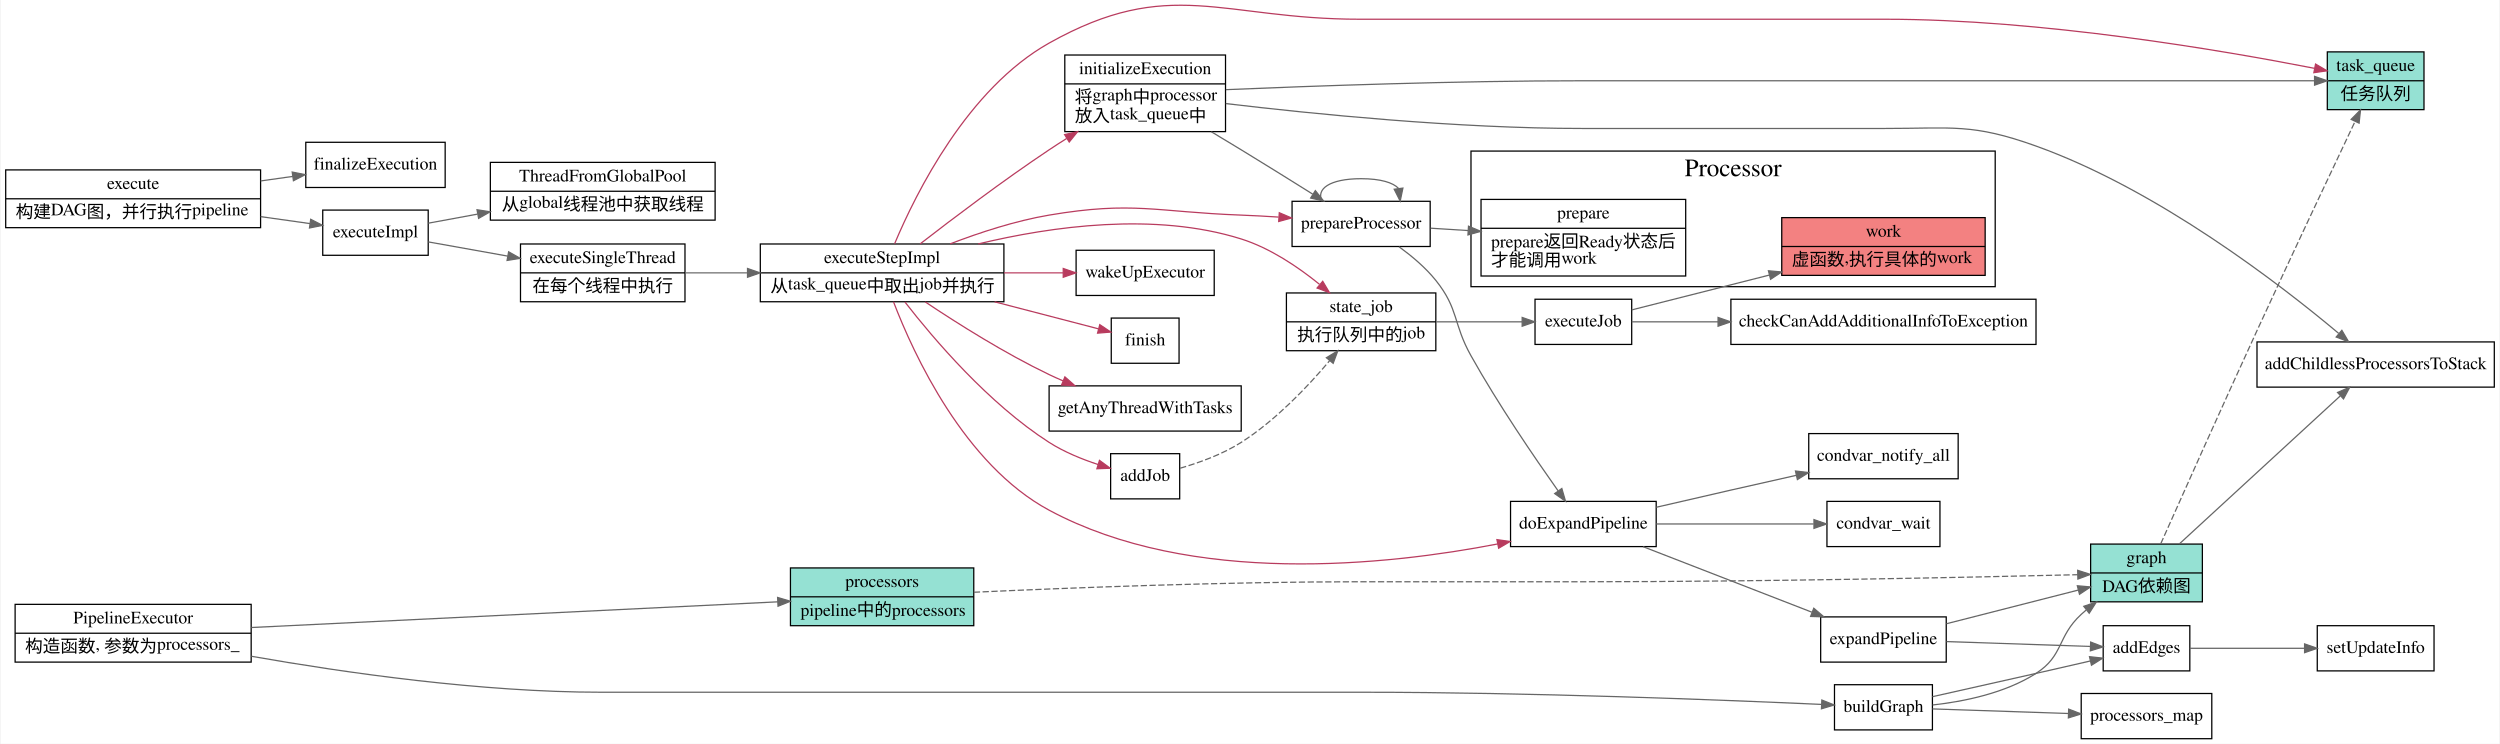
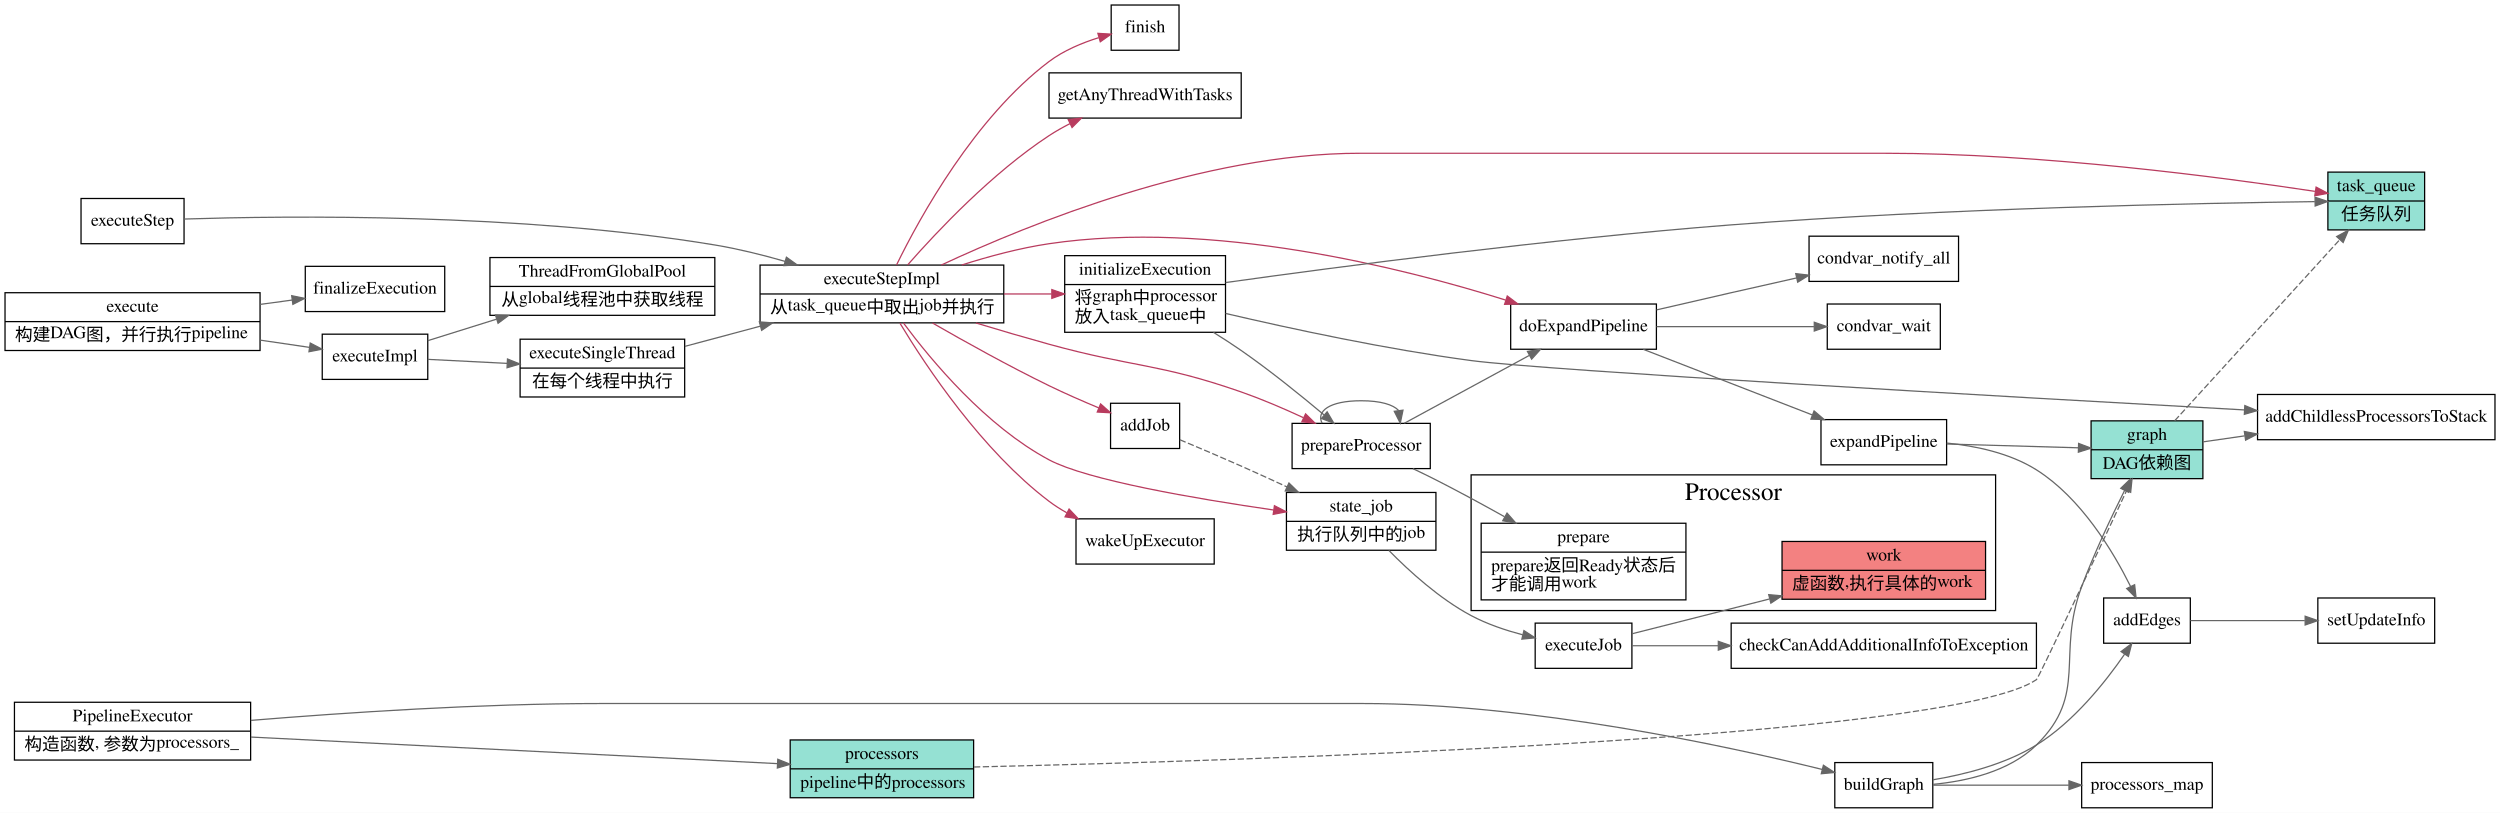
- <svg xmlns="http://www.w3.org/2000/svg" width="1990pt" height="592pt" viewBox="0.00 0.00 1990.00 592.32">
-   <g id="graph0" class="graph" transform="scale(1 1) rotate(0) translate(4 588.32)">
-     <polygon fill="white" stroke="transparent" points="-4,4 -4,-588.32 1986,-588.32 1986,4 -4,4" />
+ <svg xmlns="http://www.w3.org/2000/svg" width="1990pt" height="647pt" viewBox="0.00 0.00 1990.00 647.00">
+   <g id="graph0" class="graph" transform="scale(1 1) rotate(0) translate(4 643)">
+     <polygon fill="white" stroke="transparent" points="-4,4 -4,-643 1986,-643 1986,4 -4,4" />
    <g id="clust6" class="cluster">
-       <polygon fill="none" stroke="black" points="1167,-360 1167,-468 1584.5,-468 1584.5,-360 1167,-360" />
-       <text text-anchor="middle" x="1375.75" y="-448" font-family="Times,serif" font-size="20.00">Processor</text>
+       <polygon fill="none" stroke="black" points="1167,-157 1167,-265 1584.5,-265 1584.5,-157 1167,-157" />
+       <text text-anchor="middle" x="1375.75" y="-245" font-family="Times,serif" font-size="20.00">Processor</text>
    </g>
    <g id="node1" class="node">
-       <polygon fill="none" stroke="black" points="7.5,-61 7.5,-107 195.5,-107 195.5,-61 7.5,-61" />
-       <text text-anchor="middle" x="101.5" y="-91.8" font-family="Times,serif" font-size="14.00">PipelineExecutor</text>
-       <polyline fill="none" stroke="black" points="7.5,-84 195.5,-84 " />
-       <text text-anchor="start" x="15.5" y="-68.8" font-family="Times,serif" font-size="14.00">构造函数, 参数为processors_</text>
+       <polygon fill="none" stroke="black" points="7.5,-38 7.5,-84 195.5,-84 195.5,-38 7.5,-38" />
+       <text text-anchor="middle" x="101.5" y="-68.8" font-family="Times,serif" font-size="14.00">PipelineExecutor</text>
+       <polyline fill="none" stroke="black" points="7.5,-61 195.5,-61 " />
+       <text text-anchor="start" x="15.5" y="-45.8" font-family="Times,serif" font-size="14.00">构造函数, 参数为processors_</text>
    </g>
    <g id="node10" class="node">
-       <polygon fill="#95e1d3" stroke="black" points="625,-90 625,-136 771,-136 771,-90 625,-90" />
-       <text text-anchor="middle" x="698" y="-120.8" font-family="Times,serif" font-size="14.00">processors</text>
-       <polyline fill="none" stroke="black" points="625,-113 771,-113 " />
-       <text text-anchor="start" x="633" y="-97.8" font-family="Times,serif" font-size="14.00">pipeline中的processors</text>
+       <polygon fill="#95e1d3" stroke="black" points="625,-8 625,-54 771,-54 771,-8 625,-8" />
+       <text text-anchor="middle" x="698" y="-38.8" font-family="Times,serif" font-size="14.00">processors</text>
+       <polyline fill="none" stroke="black" points="625,-31 771,-31 " />
+       <text text-anchor="start" x="633" y="-15.8" font-family="Times,serif" font-size="14.00">pipeline中的processors</text>
+     </g>
+     <g id="edge31" class="edge">
+       <path fill="none" stroke="#666666" d="M195.72,-56.3C310.91,-50.48 505.09,-40.68 614.9,-35.14" />
+       <polygon fill="#666666" stroke="#666666" points="615.12,-38.64 624.93,-34.64 614.77,-31.65 615.12,-38.64" />
+     </g>
+     <g id="node29" class="node">
+       <polygon fill="none" stroke="black" points="1534.5,-36 1456.5,-36 1456.5,0 1534.5,0 1534.5,-36" />
+       <text text-anchor="middle" x="1495.5" y="-14.3" font-family="Times,serif" font-size="14.00">buildGraph</text>
+     </g>
+     <g id="edge32" class="edge">
+       <path fill="none" stroke="#666666" d="M195.67,-69.57C270.86,-75.75 379.4,-83 474.5,-83 474.5,-83 474.5,-83 1080.5,-83 1214.36,-83 1369.66,-49.42 1446.43,-30.54" />
+       <polygon fill="#666666" stroke="#666666" points="1447.43,-33.89 1456.29,-28.08 1445.74,-27.1 1447.43,-33.89" />
+     </g>
+     <g id="node2" class="node">
+       <polygon fill="none" stroke="black" points="0,-364 0,-410 203,-410 203,-364 0,-364" />
+       <text text-anchor="middle" x="101.5" y="-394.8" font-family="Times,serif" font-size="14.00">execute</text>
+       <polyline fill="none" stroke="black" points="0,-387 203,-387 " />
+       <text text-anchor="start" x="8" y="-371.8" font-family="Times,serif" font-size="14.00">构建DAG图，并行执行pipeline</text>
+     </g>
+     <g id="node3" class="node">
+       <polygon fill="none" stroke="black" points="336.5,-377 252.5,-377 252.5,-341 336.5,-341 336.5,-377" />
+       <text text-anchor="middle" x="294.5" y="-355.3" font-family="Times,serif" font-size="14.00">executeImpl</text>
+     </g>
+     <g id="edge1" class="edge">
+       <path fill="none" stroke="#666666" d="M203.03,-372.26C216.66,-370.27 230.14,-368.29 242.37,-366.49" />
+       <polygon fill="#666666" stroke="#666666" points="242.95,-369.95 252.33,-365.03 241.93,-363.02 242.95,-369.95" />
+     </g>
+     <g id="node4" class="node">
+       <polygon fill="none" stroke="black" points="350,-431 239,-431 239,-395 350,-395 350,-431" />
+       <text text-anchor="middle" x="294.5" y="-409.3" font-family="Times,serif" font-size="14.00">finalizeExecution</text>
+     </g>
+     <g id="edge2" class="edge">
+       <path fill="none" stroke="#666666" d="M203.03,-400.69C211.72,-401.87 220.36,-403.04 228.65,-404.17" />
+       <polygon fill="#666666" stroke="#666666" points="228.19,-407.64 238.57,-405.52 229.13,-400.71 228.19,-407.64" />
+     </g>
+     <g id="node5" class="node">
+       <polygon fill="none" stroke="black" points="410,-327 410,-373 541,-373 541,-327 410,-327" />
+       <text text-anchor="middle" x="475.5" y="-357.8" font-family="Times,serif" font-size="14.00">executeSingleThread</text>
+       <polyline fill="none" stroke="black" points="410,-350 541,-350 " />
+       <text text-anchor="middle" x="475.5" y="-334.8" font-family="Times,serif" font-size="14.00">在每个线程中执行</text>
+     </g>
+     <g id="edge3" class="edge">
+       <path fill="none" stroke="#666666" d="M336.57,-356.94C355.28,-355.99 378.03,-354.85 399.62,-353.76" />
+       <polygon fill="#666666" stroke="#666666" points="399.96,-357.25 409.77,-353.25 399.6,-350.26 399.96,-357.25" />
+     </g>
+     <g id="node6" class="node">
+       <polygon fill="none" stroke="black" points="386,-392 386,-438 565,-438 565,-392 386,-392" />
+       <text text-anchor="middle" x="475.5" y="-422.8" font-family="Times,serif" font-size="14.00">ThreadFromGlobalPool</text>
+       <polyline fill="none" stroke="black" points="386,-415 565,-415 " />
+       <text text-anchor="middle" x="475.5" y="-399.8" font-family="Times,serif" font-size="14.00">从global线程池中获取线程</text>
+     </g>
+     <g id="edge4" class="edge">
+       <path fill="none" stroke="#666666" d="M336.57,-371.85C352.9,-376.96 372.32,-383.03 391.35,-388.99" />
+       <polygon fill="#666666" stroke="#666666" points="390.36,-392.34 400.94,-391.99 392.45,-385.66 390.36,-392.34" />
+     </g>
+     <g id="node7" class="node">
+       <polygon fill="none" stroke="black" points="601,-386 601,-432 795,-432 795,-386 601,-386" />
+       <text text-anchor="middle" x="698" y="-416.8" font-family="Times,serif" font-size="14.00">executeStepImpl</text>
+       <polyline fill="none" stroke="black" points="601,-409 795,-409 " />
+       <text text-anchor="start" x="609" y="-393.8" font-family="Times,serif" font-size="14.00">从task_queue中取出job并执行</text>
+     </g>
+     <g id="edge5" class="edge">
+       <path fill="none" stroke="#666666" d="M541.17,-367.3C559.95,-372.33 580.88,-377.93 601.14,-383.35" />
+       <polygon fill="#666666" stroke="#666666" points="600.46,-386.79 611.03,-386 602.27,-380.03 600.46,-386.79" />
+     </g>
+     <g id="node9" class="node">
+       <polygon fill="#95e1d3" stroke="black" points="1849,-460 1849,-506 1926,-506 1926,-460 1849,-460" />
+       <text text-anchor="middle" x="1887.5" y="-490.8" font-family="Times,serif" font-size="14.00">task_queue</text>
+       <polyline fill="none" stroke="black" points="1849,-483 1926,-483 " />
+       <text text-anchor="middle" x="1887.5" y="-467.8" font-family="Times,serif" font-size="14.00">任务队列</text>
+     </g>
+     <g id="edge7" class="edge">
+       <path fill="none" stroke="#b83b5e" d="M745.33,-432.07C815.55,-464.86 953.99,-521 1078.5,-521 1078.5,-521 1078.5,-521 1496.5,-521 1620.34,-521 1765.27,-501.78 1838.67,-490.68" />
+       <polygon fill="#b83b5e" stroke="#b83b5e" points="1839.61,-494.08 1848.97,-489.11 1838.56,-487.16 1839.61,-494.08" />
+     </g>
+     <g id="node11" class="node">
+       <polygon fill="none" stroke="black" points="1020,-205 1020,-251 1139,-251 1139,-205 1020,-205" />
+       <text text-anchor="middle" x="1079.5" y="-235.8" font-family="Times,serif" font-size="14.00">state_job</text>
+       <polyline fill="none" stroke="black" points="1020,-228 1139,-228 " />
+       <text text-anchor="middle" x="1079.5" y="-212.8" font-family="Times,serif" font-size="14.00">执行队列中的job</text>
+     </g>
+     <g id="edge8" class="edge">
+       <path fill="none" stroke="#b83b5e" d="M715.06,-386C737.41,-355.88 780.83,-303.79 831,-277 861.33,-260.8 947.56,-246.04 1009.71,-237.05" />
+       <polygon fill="#b83b5e" stroke="#b83b5e" points="1010.44,-240.48 1019.85,-235.6 1009.45,-233.55 1010.44,-240.48" />
+     </g>
+     <g id="node13" class="node">
+       <polygon fill="none" stroke="black" points="962.5,-230 852.5,-230 852.5,-194 962.5,-194 962.5,-230" />
+       <text text-anchor="middle" x="907.5" y="-208.3" font-family="Times,serif" font-size="14.00">wakeUpExecutor</text>
+     </g>
+     <g id="edge9" class="edge">
+       <path fill="none" stroke="#b83b5e" d="M712.37,-385.72C733.52,-350.71 777.79,-284.32 831,-244 835.4,-240.67 840.19,-237.61 845.17,-234.82" />
+       <polygon fill="#b83b5e" stroke="#b83b5e" points="847,-237.81 854.26,-230.09 843.77,-231.6 847,-237.81" />
+     </g>
+     <g id="node14" class="node">
+       <polygon fill="none" stroke="black" points="934.5,-639 880.5,-639 880.5,-603 934.5,-603 934.5,-639" />
+       <text text-anchor="middle" x="907.5" y="-617.3" font-family="Times,serif" font-size="14.00">finish</text>
+     </g>
+     <g id="edge10" class="edge">
+       <path fill="none" stroke="#b83b5e" d="M709.62,-432.07C728.61,-470.89 771.98,-549.39 831,-594 842.59,-602.76 857.29,-608.87 870.62,-613.03" />
+       <polygon fill="#b83b5e" stroke="#b83b5e" points="869.91,-616.46 880.48,-615.84 871.83,-609.73 869.91,-616.46" />
+     </g>
+     <g id="node15" class="node">
+       <polygon fill="none" stroke="black" points="935,-322 880,-322 880,-286 935,-286 935,-322" />
+       <text text-anchor="middle" x="907.5" y="-300.3" font-family="Times,serif" font-size="14.00">addJob</text>
+     </g>
+     <g id="edge11" class="edge">
+       <path fill="none" stroke="#b83b5e" d="M738.29,-385.86C764.24,-370.93 799.21,-351.47 831,-336 843.75,-329.79 858.01,-323.57 870.67,-318.29" />
+       <polygon fill="#b83b5e" stroke="#b83b5e" points="872.08,-321.49 879.99,-314.44 869.41,-315.02 872.08,-321.49" />
+     </g>
+     <g id="node16" class="node">
+       <polygon fill="none" stroke="black" points="1314.5,-401 1198.5,-401 1198.5,-365 1314.5,-365 1314.5,-401" />
+       <text text-anchor="middle" x="1256.5" y="-379.3" font-family="Times,serif" font-size="14.00">doExpandPipeline</text>
+     </g>
+     <g id="edge12" class="edge">
+       <path fill="none" stroke="#b83b5e" d="M761.58,-432.08C783.25,-438.96 807.91,-445.58 831,-449 960.56,-468.2 1112.13,-430 1194.54,-404.12" />
+       <polygon fill="#b83b5e" stroke="#b83b5e" points="1195.78,-407.4 1204.24,-401.03 1193.65,-400.73 1195.78,-407.4" />
+     </g>
+     <g id="node17" class="node">
+       <polygon fill="none" stroke="black" points="1134.5,-306 1024.5,-306 1024.5,-270 1134.5,-270 1134.5,-306" />
+       <text text-anchor="middle" x="1079.5" y="-284.3" font-family="Times,serif" font-size="14.00">prepareProcessor</text>
+     </g>
+     <g id="edge13" class="edge">
+       <path fill="none" stroke="#b83b5e" d="M772.81,-385.91C791.72,-380.19 812.07,-374.22 831,-369 898.55,-350.39 917.83,-354.05 984,-331 1000.49,-325.25 1018.04,-317.7 1033.48,-310.53" />
+       <polygon fill="#b83b5e" stroke="#b83b5e" points="1035.24,-313.56 1042.79,-306.13 1032.25,-307.23 1035.24,-313.56" />
+     </g>
+     <g id="node18" class="node">
+       <polygon fill="none" stroke="black" points="984,-585 831,-585 831,-549 984,-549 984,-585" />
+       <text text-anchor="middle" x="907.5" y="-563.3" font-family="Times,serif" font-size="14.00">getAnyThreadWithTasks</text>
+     </g>
+     <g id="edge14" class="edge">
+       <path fill="none" stroke="#b83b5e" d="M718.44,-432.09C742.55,-459.56 785.99,-505.42 831,-535 836.23,-538.44 841.89,-541.64 847.68,-544.58" />
+       <polygon fill="#b83b5e" stroke="#b83b5e" points="846.31,-547.81 856.84,-549 849.35,-541.5 846.31,-547.81" />
+     </g>
+     <g id="node19" class="node">
+       <polygon fill="none" stroke="black" points="843.5,-378.5 843.5,-439.5 971.5,-439.5 971.5,-378.5 843.5,-378.5" />
+       <text text-anchor="middle" x="907.5" y="-424.3" font-family="Times,serif" font-size="14.00">initializeExecution</text>
+       <polyline fill="none" stroke="black" points="843.5,-416.5 971.5,-416.5 " />
+       <text text-anchor="start" x="851.5" y="-401.3" font-family="Times,serif" font-size="14.00">将graph中processor</text>
+       <text text-anchor="start" x="851.5" y="-386.3" font-family="Times,serif" font-size="14.00"> 放入task_queue中</text>
+     </g>
+     <g id="edge15" class="edge">
+       <path fill="none" stroke="#b83b5e" d="M795.16,-409C807.91,-409 820.82,-409 833.11,-409" />
+       <polygon fill="#b83b5e" stroke="#b83b5e" points="833.26,-412.5 843.26,-409 833.26,-405.5 833.26,-412.5" />
+     </g>
+     <g id="node8" class="node">
+       <polygon fill="#95e1d3" stroke="black" points="1660.5,-262 1660.5,-308 1749.5,-308 1749.5,-262 1660.5,-262" />
+       <text text-anchor="middle" x="1705" y="-292.8" font-family="Times,serif" font-size="14.00">graph</text>
+       <polyline fill="none" stroke="black" points="1660.5,-285 1749.5,-285 " />
+       <text text-anchor="middle" x="1705" y="-269.8" font-family="Times,serif" font-size="14.00">DAG依赖图</text>
+     </g>
+     <g id="edge39" class="edge">
+       <path fill="none" stroke="#666666" stroke-dasharray="5,2" d="M1727.06,-308.1C1759.58,-343.77 1822.05,-412.3 1858.39,-452.17" />
+       <polygon fill="#666666" stroke="#666666" points="1855.97,-454.71 1865.3,-459.74 1861.15,-449.99 1855.97,-454.71" />
+     </g>
+     <g id="node24" class="node">
+       <polygon fill="none" stroke="black" points="1982,-329 1793,-329 1793,-293 1982,-293 1982,-329" />
+       <text text-anchor="middle" x="1887.5" y="-307.3" font-family="Times,serif" font-size="14.00">addChildlessProcessorsToStack</text>
+     </g>
+     <g id="edge37" class="edge">
+       <path fill="none" stroke="#666666" d="M1749.69,-291.29C1759.86,-292.76 1771.12,-294.38 1782.67,-296.04" />
+       <polygon fill="#666666" stroke="#666666" points="1782.49,-299.55 1792.89,-297.52 1783.49,-292.63 1782.49,-299.55" />
+     </g>
+     <g id="edge38" class="edge">
+       <path fill="none" stroke="#666666" stroke-dasharray="5,2" d="M771.3,-32.47C975.78,-37.18 1547.92,-54.53 1617,-102 1618.69,-103.16 1664.27,-200.14 1688.76,-252.43" />
+       <polygon fill="#666666" stroke="#666666" points="1685.67,-254.07 1693.08,-261.64 1692.01,-251.1 1685.67,-254.07" />
+     </g>
+     <g id="node20" class="node">
+       <polygon fill="none" stroke="black" points="1295,-147 1218,-147 1218,-111 1295,-111 1295,-147" />
+       <text text-anchor="middle" x="1256.5" y="-125.3" font-family="Times,serif" font-size="14.00">executeJob</text>
+     </g>
+     <g id="edge17" class="edge">
+       <path fill="none" stroke="#666666" d="M1101.52,-204.87C1117.86,-188.2 1141.92,-166.37 1167,-153 1179.66,-146.25 1194.38,-141.28 1208.13,-137.67" />
+       <polygon fill="#666666" stroke="#666666" points="1209.05,-141.05 1217.93,-135.28 1207.39,-134.25 1209.05,-141.05" />
+     </g>
+     <g id="node12" class="node">
+       <polygon fill="none" stroke="black" points="142.5,-485 60.5,-485 60.5,-449 142.5,-449 142.5,-485" />
+       <text text-anchor="middle" x="101.5" y="-463.3" font-family="Times,serif" font-size="14.00">executeStep</text>
+     </g>
+     <g id="edge6" class="edge">
+       <path fill="none" stroke="#666666" d="M142.74,-468.65C223.45,-471.24 410.6,-473.58 565,-448 583.38,-444.95 602.82,-440.15 620.95,-434.93" />
+       <polygon fill="#666666" stroke="#666666" points="621.99,-438.27 630.59,-432.09 620.01,-431.56 621.99,-438.27" />
+     </g>
+     <g id="edge16" class="edge">
+       <path fill="none" stroke="#666666" stroke-dasharray="5,2" d="M935.15,-292.97C949.65,-286.9 967.87,-279.17 984,-272 995.86,-266.73 1008.49,-260.96 1020.53,-255.38" />
+       <polygon fill="#666666" stroke="#666666" points="1022.01,-258.55 1029.6,-251.16 1019.06,-252.2 1022.01,-258.55" />
+     </g>
+     <g id="node25" class="node">
+       <polygon fill="none" stroke="black" points="1545.5,-309 1445.5,-309 1445.5,-273 1545.5,-273 1545.5,-309" />
+       <text text-anchor="middle" x="1495.5" y="-287.3" font-family="Times,serif" font-size="14.00">expandPipeline</text>
+     </g>
+     <g id="edge26" class="edge">
+       <path fill="none" stroke="#666666" d="M1304.04,-364.93C1342.6,-349.96 1397.53,-328.64 1438.5,-312.74" />
+       <polygon fill="#666666" stroke="#666666" points="1440.01,-315.91 1448.07,-309.03 1437.48,-309.38 1440.01,-315.91" />
+     </g>
+     <g id="node26" class="node">
+       <polygon fill="none" stroke="black" points="1540.5,-401 1450.5,-401 1450.5,-365 1540.5,-365 1540.5,-401" />
+       <text text-anchor="middle" x="1495.5" y="-379.3" font-family="Times,serif" font-size="14.00">condvar_wait</text>
+     </g>
+     <g id="edge27" class="edge">
+       <path fill="none" stroke="#666666" d="M1314.57,-383C1352.63,-383 1402.38,-383 1439.91,-383" />
+       <polygon fill="#666666" stroke="#666666" points="1440.16,-386.5 1450.16,-383 1440.16,-379.5 1440.16,-386.5" />
+     </g>
+     <g id="node27" class="node">
+       <polygon fill="none" stroke="black" points="1555,-455 1436,-455 1436,-419 1555,-419 1555,-455" />
+       <text text-anchor="middle" x="1495.5" y="-433.3" font-family="Times,serif" font-size="14.00">condvar_notify_all</text>
+     </g>
+     <g id="edge28" class="edge">
+       <path fill="none" stroke="#666666" d="M1314.66,-396.34C1333.55,-400.72 1354.67,-405.59 1374,-410 1390.86,-413.84 1409.06,-417.94 1426.08,-421.76" />
+       <polygon fill="#666666" stroke="#666666" points="1425.43,-425.2 1435.95,-423.97 1426.96,-418.37 1425.43,-425.2" />
+     </g>
+     <g id="edge23" class="edge">
+       <path fill="none" stroke="#666666" d="M1113.83,-306.09C1142.05,-321.41 1182.66,-343.46 1213.18,-360.02" />
+       <polygon fill="#666666" stroke="#666666" points="1211.84,-363.28 1222.3,-364.97 1215.18,-357.13 1211.84,-363.28" />
+     </g>
+     <g id="edge24" class="edge">
+       <path fill="none" stroke="#666666" d="M1048.38,-306.15C1043.6,-315.54 1053.97,-324 1079.5,-324 1095.06,-324 1104.99,-320.86 1109.29,-316.28" />
+       <polygon fill="#666666" stroke="#666666" points="1112.78,-316.52 1110.62,-306.15 1105.84,-315.61 1112.78,-316.52" />
+     </g>
+     <g id="node23" class="node">
+       <polygon fill="none" stroke="black" points="1175,-165.5 1175,-226.5 1338,-226.5 1338,-165.5 1175,-165.5" />
+       <text text-anchor="middle" x="1256.5" y="-211.3" font-family="Times,serif" font-size="14.00">prepare</text>
+       <polyline fill="none" stroke="black" points="1175,-203.5 1338,-203.5 " />
+       <text text-anchor="start" x="1183" y="-188.3" font-family="Times,serif" font-size="14.00">prepare返回Ready状态后</text>
+       <text text-anchor="start" x="1183" y="-173.3" font-family="Times,serif" font-size="14.00"> 才能调用work</text>
+     </g>
+     <g id="edge25" class="edge">
+       <path fill="none" stroke="#666666" d="M1120.66,-269.96C1126.84,-267.04 1133.12,-263.99 1139,-261 1156.93,-251.88 1176.1,-241.46 1193.61,-231.68" />
+       <polygon fill="#666666" stroke="#666666" points="1195.6,-234.58 1202.6,-226.64 1192.17,-228.48 1195.6,-234.58" />
+     </g>
+     <g id="edge20" class="edge">
+       <path fill="none" stroke="#666666" d="M971.59,-418.09C1060.94,-430.59 1229.58,-452.81 1374,-464 1544.57,-477.22 1747.8,-481.3 1838.58,-482.51" />
+       <polygon fill="#666666" stroke="#666666" points="1838.78,-486.01 1848.83,-482.64 1838.87,-479.01 1838.78,-486.01" />
+     </g>
+     <g id="edge21" class="edge">
+       <path fill="none" stroke="#666666" d="M961.89,-378.45C969.42,-373.77 976.98,-368.88 984,-364 1006.94,-348.06 1031.48,-328.23 1049.81,-312.82" />
+       <polygon fill="#666666" stroke="#666666" points="1052.39,-315.21 1057.76,-306.08 1047.87,-309.87 1052.39,-315.21" />
+     </g>
+     <g id="edge22" class="edge">
+       <path fill="none" stroke="#666666" d="M971.55,-393.5C1023.64,-381.32 1099.68,-364.96 1167,-356 1226.27,-348.11 1598.02,-326.92 1782.67,-316.69" />
+       <polygon fill="#666666" stroke="#666666" points="1782.88,-320.18 1792.67,-316.13 1782.49,-313.19 1782.88,-320.18" />
+     </g>
+     <g id="node21" class="node">
+       <polygon fill="#f38181" stroke="black" points="1414.5,-166 1414.5,-212 1576.5,-212 1576.5,-166 1414.5,-166" />
+       <text text-anchor="middle" x="1495.5" y="-196.8" font-family="Times,serif" font-size="14.00">work</text>
+       <polyline fill="none" stroke="black" points="1414.5,-189 1576.5,-189 " />
+       <text text-anchor="start" x="1422.5" y="-173.8" font-family="Times,serif" font-size="14.00">虚函数,执行具体的work</text>
+     </g>
+     <g id="edge18" class="edge">
+       <path fill="none" stroke="#666666" d="M1295.05,-138.51C1324.41,-145.94 1366.46,-156.58 1404.39,-166.19" />
+       <polygon fill="#666666" stroke="#666666" points="1403.89,-169.67 1414.44,-168.73 1405.61,-162.88 1403.89,-169.67" />
+     </g>
+     <g id="node22" class="node">
+       <polygon fill="none" stroke="black" points="1617,-147 1374,-147 1374,-111 1617,-111 1617,-147" />
+       <text text-anchor="middle" x="1495.5" y="-125.3" font-family="Times,serif" font-size="14.00">checkCanAddAdditionalInfoToException</text>
+     </g>
+     <g id="edge19" class="edge">
+       <path fill="none" stroke="#666666" d="M1295.05,-129C1314.12,-129 1338.55,-129 1363.73,-129" />
+       <polygon fill="#666666" stroke="#666666" points="1363.78,-132.5 1373.78,-129 1363.78,-125.5 1363.78,-132.5" />
+     </g>
+     <g id="edge29" class="edge">
+       <path fill="none" stroke="#666666" d="M1545.67,-289.58C1577.14,-288.67 1617.98,-287.49 1650.29,-286.55" />
+       <polygon fill="#666666" stroke="#666666" points="1650.57,-290.05 1660.46,-286.26 1650.37,-283.05 1650.57,-290.05" />
+     </g>
+     <g id="node28" class="node">
+       <polygon fill="none" stroke="black" points="1739.5,-167 1670.5,-167 1670.5,-131 1739.5,-131 1739.5,-167" />
+       <text text-anchor="middle" x="1705" y="-145.3" font-family="Times,serif" font-size="14.00">addEdges</text>
    </g>
    <g id="edge30" class="edge">
-       <path fill="none" stroke="#666666" d="M195.72,-88.55C310.91,-94.17 505.09,-103.64 614.9,-109" />
-       <polygon fill="#666666" stroke="#666666" points="614.77,-112.49 624.93,-109.48 615.11,-105.5 614.77,-112.49" />
-     </g>
-     <g id="node28" class="node">
-       <polygon fill="none" stroke="black" points="1534.5,-43 1456.5,-43 1456.5,-7 1534.5,-7 1534.5,-43" />
-       <text text-anchor="middle" x="1495.5" y="-21.3" font-family="Times,serif" font-size="14.00">buildGraph</text>
-     </g>
-     <g id="edge31" class="edge">
-       <path fill="none" stroke="#666666" d="M195.73,-65.63C270.72,-52.44 378.97,-37 474.5,-37 474.5,-37 474.5,-37 1080.5,-37 1212.7,-37 1368.54,-30.81 1445.89,-27.32" />
-       <polygon fill="#666666" stroke="#666666" points="1446.44,-30.8 1456.27,-26.85 1446.12,-23.81 1446.44,-30.8" />
-     </g>
-     <g id="node2" class="node">
-       <polygon fill="none" stroke="black" points="0,-407 0,-453 203,-453 203,-407 0,-407" />
-       <text text-anchor="middle" x="101.5" y="-437.8" font-family="Times,serif" font-size="14.00">execute</text>
-       <polyline fill="none" stroke="black" points="0,-430 203,-430 " />
-       <text text-anchor="start" x="8" y="-414.8" font-family="Times,serif" font-size="14.00">构建DAG图，并行执行pipeline</text>
-     </g>
-     <g id="node3" class="node">
-       <polygon fill="none" stroke="black" points="336.5,-421 252.5,-421 252.5,-385 336.5,-385 336.5,-421" />
-       <text text-anchor="middle" x="294.5" y="-399.3" font-family="Times,serif" font-size="14.00">executeImpl</text>
-     </g>
-     <g id="edge1" class="edge">
-       <path fill="none" stroke="#666666" d="M203.03,-415.79C216.66,-413.86 230.14,-411.96 242.37,-410.23" />
-       <polygon fill="#666666" stroke="#666666" points="242.92,-413.68 252.33,-408.82 241.94,-406.75 242.92,-413.68" />
-     </g>
-     <g id="node4" class="node">
-       <polygon fill="none" stroke="black" points="350,-475 239,-475 239,-439 350,-439 350,-475" />
-       <text text-anchor="middle" x="294.5" y="-453.3" font-family="Times,serif" font-size="14.00">finalizeExecution</text>
-     </g>
-     <g id="edge2" class="edge">
-       <path fill="none" stroke="#666666" d="M203.03,-444.21C211.72,-445.44 220.36,-446.66 228.65,-447.83" />
-       <polygon fill="#666666" stroke="#666666" points="228.18,-451.3 238.57,-449.23 229.16,-444.37 228.18,-451.3" />
-     </g>
-     <g id="node5" class="node">
-       <polygon fill="none" stroke="black" points="410,-348 410,-394 541,-394 541,-348 410,-348" />
-       <text text-anchor="middle" x="475.5" y="-378.8" font-family="Times,serif" font-size="14.00">executeSingleThread</text>
-       <polyline fill="none" stroke="black" points="410,-371 541,-371 " />
-       <text text-anchor="middle" x="475.5" y="-355.8" font-family="Times,serif" font-size="14.00">在每个线程中执行</text>
-     </g>
-     <g id="edge3" class="edge">
-       <path fill="none" stroke="#666666" d="M336.57,-395.66C355.36,-392.3 378.24,-388.21 399.91,-384.33" />
-       <polygon fill="#666666" stroke="#666666" points="400.54,-387.78 409.77,-382.57 399.31,-380.89 400.54,-387.78" />
-     </g>
-     <g id="node6" class="node">
-       <polygon fill="none" stroke="black" points="386,-413 386,-459 565,-459 565,-413 386,-413" />
-       <text text-anchor="middle" x="475.5" y="-443.8" font-family="Times,serif" font-size="14.00">ThreadFromGlobalPool</text>
-       <polyline fill="none" stroke="black" points="386,-436 565,-436 " />
-       <text text-anchor="middle" x="475.5" y="-420.8" font-family="Times,serif" font-size="14.00">从global线程池中获取线程</text>
-     </g>
-     <g id="edge4" class="edge">
-       <path fill="none" stroke="#666666" d="M336.57,-410.57C348.44,-412.76 361.95,-415.25 375.75,-417.79" />
-       <polygon fill="#666666" stroke="#666666" points="375.37,-421.28 385.83,-419.65 376.64,-414.4 375.37,-421.28" />
-     </g>
-     <g id="node7" class="node">
-       <polygon fill="none" stroke="black" points="601,-348 601,-394 795,-394 795,-348 601,-348" />
-       <text text-anchor="middle" x="698" y="-378.8" font-family="Times,serif" font-size="14.00">executeStepImpl</text>
-       <polyline fill="none" stroke="black" points="601,-371 795,-371 " />
-       <text text-anchor="start" x="609" y="-355.8" font-family="Times,serif" font-size="14.00">从task_queue中取出job并执行</text>
-     </g>
-     <g id="edge5" class="edge">
-       <path fill="none" stroke="#666666" d="M541.17,-371C556.64,-371 573.56,-371 590.37,-371" />
-       <polygon fill="#666666" stroke="#666666" points="590.81,-374.5 600.81,-371 590.81,-367.5 590.81,-374.5" />
-     </g>
-     <g id="node9" class="node">
-       <polygon fill="#95e1d3" stroke="black" points="1849,-501 1849,-547 1926,-547 1926,-501 1849,-501" />
-       <text text-anchor="middle" x="1887.5" y="-531.8" font-family="Times,serif" font-size="14.00">task_queue</text>
-       <polyline fill="none" stroke="black" points="1849,-524 1926,-524 " />
-       <text text-anchor="middle" x="1887.5" y="-508.8" font-family="Times,serif" font-size="14.00">任务队列</text>
-     </g>
-     <g id="edge6" class="edge">
-       <path fill="none" stroke="#b83b5e" d="M707.99,-394.28C725.04,-434.86 766.26,-517.68 831,-554 927.22,-607.98 968.18,-573 1078.5,-573 1078.5,-573 1078.5,-573 1496.5,-573 1620.82,-573 1765.71,-548.18 1838.93,-533.87" />
-       <polygon fill="#b83b5e" stroke="#b83b5e" points="1839.64,-537.3 1848.78,-531.93 1838.29,-530.43 1839.64,-537.3" />
-     </g>
-     <g id="node11" class="node">
-       <polygon fill="none" stroke="black" points="1020,-309 1020,-355 1139,-355 1139,-309 1020,-309" />
-       <text text-anchor="middle" x="1079.5" y="-339.8" font-family="Times,serif" font-size="14.00">state_job</text>
-       <polyline fill="none" stroke="black" points="1020,-332 1139,-332 " />
-       <text text-anchor="middle" x="1079.5" y="-316.8" font-family="Times,serif" font-size="14.00">执行队列中的job</text>
-     </g>
-     <g id="edge7" class="edge">
-       <path fill="none" stroke="#b83b5e" d="M774.51,-394.03C832.95,-408.09 915.26,-419.63 984,-398 1006.97,-390.77 1029.22,-375.76 1046.35,-361.88" />
-       <polygon fill="#b83b5e" stroke="#b83b5e" points="1048.92,-364.3 1054.34,-355.19 1044.42,-358.93 1048.92,-364.3" />
-     </g>
-     <g id="node12" class="node">
-       <polygon fill="none" stroke="black" points="962.5,-389 852.5,-389 852.5,-353 962.5,-353 962.5,-389" />
-       <text text-anchor="middle" x="907.5" y="-367.3" font-family="Times,serif" font-size="14.00">wakeUpExecutor</text>
-     </g>
-     <g id="edge8" class="edge">
-       <path fill="none" stroke="#b83b5e" d="M795.16,-371C811.09,-371 827.27,-371 842.17,-371" />
-       <polygon fill="#b83b5e" stroke="#b83b5e" points="842.26,-374.5 852.26,-371 842.26,-367.5 842.26,-374.5" />
-     </g>
-     <g id="node13" class="node">
-       <polygon fill="none" stroke="black" points="934.5,-335 880.5,-335 880.5,-299 934.5,-299 934.5,-335" />
-       <text text-anchor="middle" x="907.5" y="-313.3" font-family="Times,serif" font-size="14.00">finish</text>
-     </g>
-     <g id="edge9" class="edge">
-       <path fill="none" stroke="#b83b5e" d="M787.6,-347.94C816.64,-340.39 847.3,-332.41 870.21,-326.45" />
-       <polygon fill="#b83b5e" stroke="#b83b5e" points="871.36,-329.76 880.15,-323.86 869.6,-322.99 871.36,-329.76" />
-     </g>
-     <g id="node14" class="node">
-       <polygon fill="none" stroke="black" points="935,-227 880,-227 880,-191 935,-191 935,-227" />
-       <text text-anchor="middle" x="907.5" y="-205.3" font-family="Times,serif" font-size="14.00">addJob</text>
-     </g>
-     <g id="edge10" class="edge">
-       <path fill="none" stroke="#b83b5e" d="M716.17,-347.79C739.26,-318.09 782.98,-266.78 831,-236 842.86,-228.4 857.14,-222.59 870.08,-218.34" />
-       <polygon fill="#b83b5e" stroke="#b83b5e" points="871.12,-221.68 879.65,-215.39 869.06,-214.99 871.12,-221.68" />
-     </g>
-     <g id="node15" class="node">
-       <polygon fill="none" stroke="black" points="1314.5,-189 1198.5,-189 1198.5,-153 1314.5,-153 1314.5,-189" />
-       <text text-anchor="middle" x="1256.5" y="-167.3" font-family="Times,serif" font-size="14.00">doExpandPipeline</text>
-     </g>
-     <g id="edge11" class="edge">
-       <path fill="none" stroke="#b83b5e" d="M707.06,-347.97C723.12,-306.06 763.5,-218.31 831,-182 944.31,-121.05 1100.42,-138.09 1188.31,-155.11" />
-       <polygon fill="#b83b5e" stroke="#b83b5e" points="1187.67,-158.55 1198.16,-157.07 1189.03,-151.69 1187.67,-158.55" />
-     </g>
-     <g id="node16" class="node">
-       <polygon fill="none" stroke="black" points="1134.5,-428 1024.5,-428 1024.5,-392 1134.5,-392 1134.5,-428" />
-       <text text-anchor="middle" x="1079.5" y="-406.3" font-family="Times,serif" font-size="14.00">prepareProcessor</text>
-     </g>
-     <g id="edge12" class="edge">
-       <path fill="none" stroke="#b83b5e" d="M752.19,-394.11C775.84,-403.18 804.32,-412.48 831,-417 898.05,-428.35 916.05,-419.51 984,-417 993.64,-416.64 1003.82,-416.08 1013.79,-415.43" />
-       <polygon fill="#b83b5e" stroke="#b83b5e" points="1014.33,-418.9 1024.07,-414.72 1013.85,-411.92 1014.33,-418.9" />
-     </g>
-     <g id="node17" class="node">
-       <polygon fill="none" stroke="black" points="984,-281 831,-281 831,-245 984,-245 984,-281" />
-       <text text-anchor="middle" x="907.5" y="-259.3" font-family="Times,serif" font-size="14.00">getAnyThreadWithTasks</text>
-     </g>
-     <g id="edge13" class="edge">
-       <path fill="none" stroke="#b83b5e" d="M732.37,-347.84C758.42,-330.43 795.96,-306.79 831,-290 834.57,-288.29 838.28,-286.63 842.05,-285.02" />
-       <polygon fill="#b83b5e" stroke="#b83b5e" points="843.58,-288.17 851.52,-281.15 840.93,-281.69 843.58,-288.17" />
-     </g>
-     <g id="node18" class="node">
-       <polygon fill="none" stroke="black" points="843.5,-483.5 843.5,-544.5 971.5,-544.5 971.5,-483.5 843.5,-483.5" />
-       <text text-anchor="middle" x="907.5" y="-529.3" font-family="Times,serif" font-size="14.00">initializeExecution</text>
-       <polyline fill="none" stroke="black" points="843.5,-521.5 971.5,-521.5 " />
-       <text text-anchor="start" x="851.5" y="-506.3" font-family="Times,serif" font-size="14.00">将graph中processor</text>
-       <text text-anchor="start" x="851.5" y="-491.3" font-family="Times,serif" font-size="14.00"> 放入task_queue中</text>
-     </g>
-     <g id="edge14" class="edge">
-       <path fill="none" stroke="#b83b5e" d="M728.26,-394.06C754.61,-414.5 794.67,-444.77 831,-469 835.52,-472.02 840.25,-475.06 845.03,-478.08" />
-       <polygon fill="#b83b5e" stroke="#b83b5e" points="843.34,-481.14 853.68,-483.45 847.03,-475.2 843.34,-481.14" />
-     </g>
-     <g id="node8" class="node">
-       <polygon fill="#95e1d3" stroke="black" points="1660.5,-109 1660.5,-155 1749.5,-155 1749.5,-109 1660.5,-109" />
-       <text text-anchor="middle" x="1705" y="-139.8" font-family="Times,serif" font-size="14.00">graph</text>
-       <polyline fill="none" stroke="black" points="1660.5,-132 1749.5,-132 " />
-       <text text-anchor="middle" x="1705" y="-116.8" font-family="Times,serif" font-size="14.00">DAG依赖图</text>
-     </g>
-     <g id="edge38" class="edge">
-       <path fill="none" stroke="#666666" stroke-dasharray="5,2" d="M1716.33,-155.23C1732.5,-191.53 1764.88,-263.9 1793,-325 1820.07,-383.82 1852.32,-452.06 1871,-491.41" />
-       <polygon fill="#666666" stroke="#666666" points="1867.99,-493.24 1875.44,-500.77 1874.31,-490.24 1867.99,-493.24" />
-     </g>
-     <g id="node23" class="node">
-       <polygon fill="none" stroke="black" points="1982,-316 1793,-316 1793,-280 1982,-280 1982,-316" />
-       <text text-anchor="middle" x="1887.5" y="-294.3" font-family="Times,serif" font-size="14.00">addChildlessProcessorsToStack</text>
+       <path fill="none" stroke="#666666" d="M1545.58,-290.34C1568.74,-288.04 1595.86,-282.32 1617,-269 1652.45,-246.67 1678,-204.21 1691.9,-176.25" />
+       <polygon fill="#666666" stroke="#666666" points="1695.16,-177.56 1696.33,-167.03 1688.85,-174.53 1695.16,-177.56" />
+     </g>
+     <g id="node31" class="node">
+       <polygon fill="none" stroke="black" points="1934,-167 1841,-167 1841,-131 1934,-131 1934,-167" />
+       <text text-anchor="middle" x="1887.5" y="-145.3" font-family="Times,serif" font-size="14.00">setUpdateInfo</text>
    </g>
    <g id="edge36" class="edge">
-       <path fill="none" stroke="#666666" d="M1731.1,-155.08C1764.87,-186.14 1824.7,-241.17 1859.45,-273.12" />
-       <polygon fill="#666666" stroke="#666666" points="1857.15,-275.76 1866.88,-279.95 1861.89,-270.61 1857.15,-275.76" />
-     </g>
-     <g id="edge37" class="edge">
-       <path fill="none" stroke="#666666" stroke-dasharray="5,2" d="M771.03,-116.63C847.34,-120.16 971.38,-125 1078.5,-125 1078.5,-125 1078.5,-125 1257.5,-125 1399.28,-125 1566.34,-128.57 1650.22,-130.61" />
-       <polygon fill="#666666" stroke="#666666" points="1650.19,-134.11 1660.27,-130.86 1650.36,-127.12 1650.19,-134.11" />
-     </g>
-     <g id="node19" class="node">
-       <polygon fill="none" stroke="black" points="1295,-350 1218,-350 1218,-314 1295,-314 1295,-350" />
-       <text text-anchor="middle" x="1256.5" y="-328.3" font-family="Times,serif" font-size="14.00">executeJob</text>
-     </g>
-     <g id="edge16" class="edge">
-       <path fill="none" stroke="#666666" d="M1139.26,-332C1161.53,-332 1186.6,-332 1207.74,-332" />
-       <polygon fill="#666666" stroke="#666666" points="1207.77,-335.5 1217.77,-332 1207.77,-328.5 1207.77,-335.5" />
-     </g>
-     <g id="edge15" class="edge">
-       <path fill="none" stroke="#666666" stroke-dasharray="5,2" d="M935.34,-215.41C950.4,-219.76 969.1,-226.48 984,-236 1011.32,-253.45 1036.76,-280.14 1054.34,-300.96" />
-       <polygon fill="#666666" stroke="#666666" points="1051.84,-303.43 1060.92,-308.9 1057.24,-298.96 1051.84,-303.43" />
-     </g>
-     <g id="node24" class="node">
-       <polygon fill="none" stroke="black" points="1545.5,-97 1445.5,-97 1445.5,-61 1545.5,-61 1545.5,-97" />
-       <text text-anchor="middle" x="1495.5" y="-75.3" font-family="Times,serif" font-size="14.00">expandPipeline</text>
-     </g>
-     <g id="edge25" class="edge">
-       <path fill="none" stroke="#666666" d="M1304.04,-152.93C1342.6,-137.96 1397.53,-116.64 1438.5,-100.74" />
-       <polygon fill="#666666" stroke="#666666" points="1440.01,-103.91 1448.07,-97.03 1437.48,-97.38 1440.01,-103.91" />
-     </g>
-     <g id="node25" class="node">
-       <polygon fill="none" stroke="black" points="1540.5,-189 1450.5,-189 1450.5,-153 1540.5,-153 1540.5,-189" />
-       <text text-anchor="middle" x="1495.5" y="-167.3" font-family="Times,serif" font-size="14.00">condvar_wait</text>
-     </g>
-     <g id="edge26" class="edge">
-       <path fill="none" stroke="#666666" d="M1314.57,-171C1352.63,-171 1402.38,-171 1439.91,-171" />
-       <polygon fill="#666666" stroke="#666666" points="1440.16,-174.5 1450.16,-171 1440.16,-167.5 1440.16,-174.5" />
-     </g>
-     <g id="node26" class="node">
-       <polygon fill="none" stroke="black" points="1555,-243 1436,-243 1436,-207 1555,-207 1555,-243" />
-       <text text-anchor="middle" x="1495.5" y="-221.3" font-family="Times,serif" font-size="14.00">condvar_notify_all</text>
-     </g>
-     <g id="edge27" class="edge">
-       <path fill="none" stroke="#666666" d="M1314.66,-184.34C1333.55,-188.72 1354.67,-193.59 1374,-198 1390.86,-201.84 1409.06,-205.94 1426.08,-209.76" />
-       <polygon fill="#666666" stroke="#666666" points="1425.43,-213.2 1435.95,-211.97 1426.96,-206.37 1425.43,-213.2" />
-     </g>
-     <g id="edge22" class="edge">
-       <path fill="none" stroke="#666666" d="M1109.66,-391.81C1119.88,-384.41 1130.82,-375.2 1139,-365 1157.41,-342.04 1152.63,-330.68 1167,-305 1188.65,-266.31 1217.55,-223.98 1236.34,-197.46" />
-       <polygon fill="#666666" stroke="#666666" points="1239.35,-199.28 1242.3,-189.1 1233.65,-195.21 1239.35,-199.28" />
-     </g>
-     <g id="edge23" class="edge">
-       <path fill="none" stroke="#666666" d="M1048.38,-428.15C1043.6,-437.54 1053.97,-446 1079.5,-446 1095.06,-446 1104.99,-442.86 1109.29,-438.28" />
-       <polygon fill="#666666" stroke="#666666" points="1112.78,-438.52 1110.62,-428.15 1105.84,-437.61 1112.78,-438.52" />
-     </g>
-     <g id="node22" class="node">
-       <polygon fill="none" stroke="black" points="1175,-368.5 1175,-429.5 1338,-429.5 1338,-368.5 1175,-368.5" />
-       <text text-anchor="middle" x="1256.5" y="-414.3" font-family="Times,serif" font-size="14.00">prepare</text>
-       <polyline fill="none" stroke="black" points="1175,-406.5 1338,-406.5 " />
-       <text text-anchor="start" x="1183" y="-391.3" font-family="Times,serif" font-size="14.00">prepare返回Ready状态后</text>
-       <text text-anchor="start" x="1183" y="-376.3" font-family="Times,serif" font-size="14.00"> 才能调用work</text>
-     </g>
-     <g id="edge24" class="edge">
-       <path fill="none" stroke="#666666" d="M1134.91,-406.58C1144.39,-405.98 1154.48,-405.35 1164.63,-404.71" />
-       <polygon fill="#666666" stroke="#666666" points="1165.02,-408.19 1174.78,-404.07 1164.58,-401.21 1165.02,-408.19" />
-     </g>
-     <g id="edge19" class="edge">
-       <path fill="none" stroke="#666666" d="M971.8,-516.92C1041.35,-519.87 1156.36,-524 1255.5,-524 1255.5,-524 1255.5,-524 1496.5,-524 1619.76,-524 1764.94,-524 1838.52,-524" />
-       <polygon fill="#666666" stroke="#666666" points="1838.85,-527.5 1848.85,-524 1838.85,-520.5 1838.85,-527.5" />
-     </g>
-     <g id="edge20" class="edge">
-       <path fill="none" stroke="#666666" d="M960.16,-483.4C968.16,-478.61 976.31,-473.69 984,-469 1002.84,-457.51 1023.66,-444.54 1040.95,-433.69" />
-       <polygon fill="#666666" stroke="#666666" points="1043.04,-436.51 1049.64,-428.23 1039.31,-430.59 1043.04,-436.51" />
-     </g>
-     <g id="edge21" class="edge">
-       <path fill="none" stroke="#666666" d="M971.7,-505.83C1041.15,-497.56 1156.08,-486 1255.5,-486 1255.5,-486 1255.5,-486 1496.5,-486 1550.42,-486 1566.25,-490.21 1617,-472 1713.93,-437.22 1811.43,-361.91 1858.11,-322.76" />
-       <polygon fill="#666666" stroke="#666666" points="1860.59,-325.25 1865.96,-316.12 1856.07,-319.91 1860.59,-325.25" />
-     </g>
-     <g id="node20" class="node">
-       <polygon fill="#f38181" stroke="black" points="1414.5,-369 1414.5,-415 1576.5,-415 1576.5,-369 1414.5,-369" />
-       <text text-anchor="middle" x="1495.5" y="-399.8" font-family="Times,serif" font-size="14.00">work</text>
-       <polyline fill="none" stroke="black" points="1414.5,-392 1576.5,-392 " />
-       <text text-anchor="start" x="1422.5" y="-376.8" font-family="Times,serif" font-size="14.00">虚函数,执行具体的work</text>
-     </g>
-     <g id="edge17" class="edge">
-       <path fill="none" stroke="#666666" d="M1295.05,-341.51C1324.41,-348.94 1366.46,-359.58 1404.39,-369.19" />
-       <polygon fill="#666666" stroke="#666666" points="1403.89,-372.67 1414.44,-371.73 1405.61,-365.88 1403.89,-372.67" />
-     </g>
-     <g id="node21" class="node">
-       <polygon fill="none" stroke="black" points="1617,-350 1374,-350 1374,-314 1617,-314 1617,-350" />
-       <text text-anchor="middle" x="1495.5" y="-328.3" font-family="Times,serif" font-size="14.00">checkCanAddAdditionalInfoToException</text>
-     </g>
-     <g id="edge18" class="edge">
-       <path fill="none" stroke="#666666" d="M1295.05,-332C1314.12,-332 1338.55,-332 1363.73,-332" />
-       <polygon fill="#666666" stroke="#666666" points="1363.78,-335.5 1373.78,-332 1363.78,-328.5 1363.78,-335.5" />
-     </g>
-     <g id="edge28" class="edge">
-       <path fill="none" stroke="#666666" d="M1545.67,-91.56C1577.28,-99.63 1618.33,-110.12 1650.71,-118.39" />
-       <polygon fill="#666666" stroke="#666666" points="1649.91,-121.8 1660.46,-120.88 1651.64,-115.01 1649.91,-121.8" />
-     </g>
-     <g id="node27" class="node">
-       <polygon fill="none" stroke="black" points="1739.5,-90 1670.5,-90 1670.5,-54 1739.5,-54 1739.5,-90" />
-       <text text-anchor="middle" x="1705" y="-68.3" font-family="Times,serif" font-size="14.00">addEdges</text>
-     </g>
-     <g id="edge29" class="edge">
-       <path fill="none" stroke="#666666" d="M1545.67,-77.34C1580.39,-76.17 1626.5,-74.61 1660,-73.48" />
-       <polygon fill="#666666" stroke="#666666" points="1660.52,-76.97 1670.4,-73.13 1660.29,-69.97 1660.52,-76.97" />
+       <path fill="none" stroke="#666666" d="M1739.53,-149C1765.06,-149 1800.79,-149 1830.62,-149" />
+       <polygon fill="#666666" stroke="#666666" points="1830.9,-152.5 1840.9,-149 1830.9,-145.5 1830.9,-152.5" />
+     </g>
+     <g id="edge33" class="edge">
+       <path fill="none" stroke="#666666" d="M1534.7,-18.66C1561.12,-21.14 1595.3,-28.7 1617,-50 1658.57,-90.8 1632.59,-121.45 1653,-176 1662.88,-202.42 1676.53,-231.29 1687.22,-252.68" />
+       <polygon fill="#666666" stroke="#666666" points="1684.12,-254.3 1691.75,-261.65 1690.36,-251.15 1684.12,-254.3" />
+     </g>
+     <g id="edge34" class="edge">
+       <path fill="none" stroke="#666666" d="M1534.61,-22.28C1559.53,-26.43 1591.98,-34.5 1617,-50 1646.53,-68.3 1671.64,-99.72 1687.18,-122.26" />
+       <polygon fill="#666666" stroke="#666666" points="1684.37,-124.36 1692.85,-130.71 1690.19,-120.46 1684.37,-124.36" />
    </g>
    <g id="node30" class="node">
-       <polygon fill="none" stroke="black" points="1934,-90 1841,-90 1841,-54 1934,-54 1934,-90" />
-       <text text-anchor="middle" x="1887.5" y="-68.3" font-family="Times,serif" font-size="14.00">setUpdateInfo</text>
-     </g>
-     <g id="edge35" class="edge">
-       <path fill="none" stroke="#666666" d="M1739.53,-72C1765.06,-72 1800.79,-72 1830.62,-72" />
-       <polygon fill="#666666" stroke="#666666" points="1830.9,-75.5 1840.9,-72 1830.9,-68.5 1830.9,-75.5" />
-     </g>
-     <g id="edge32" class="edge">
-       <path fill="none" stroke="#666666" d="M1534.64,-26.85C1559.72,-29.61 1592.34,-36.24 1617,-52 1639.17,-66.17 1633.67,-81.15 1653,-99 1654.28,-100.18 1655.6,-101.35 1656.96,-102.49" />
-       <polygon fill="#666666" stroke="#666666" points="1655.04,-105.43 1665.07,-108.85 1659.36,-99.92 1655.04,-105.43" />
-     </g>
-     <g id="edge33" class="edge">
-       <path fill="none" stroke="#666666" d="M1534.5,-33.46C1558.23,-38.75 1589.4,-45.74 1617,-52 1631.11,-55.2 1646.49,-58.73 1660.35,-61.92" />
-       <polygon fill="#666666" stroke="#666666" points="1659.6,-65.33 1670.13,-64.17 1661.17,-58.51 1659.6,-65.33" />
-     </g>
-     <g id="node29" class="node">
      <polygon fill="none" stroke="black" points="1757,-36 1653,-36 1653,0 1757,0 1757,-36" />
      <text text-anchor="middle" x="1705" y="-14.3" font-family="Times,serif" font-size="14.00">processors_map</text>
    </g>
-     <g id="edge34" class="edge">
-       <path fill="none" stroke="#666666" d="M1534.56,-23.72C1564.8,-22.7 1607.69,-21.25 1642.76,-20.07" />
-       <polygon fill="#666666" stroke="#666666" points="1643.01,-23.56 1652.89,-19.72 1642.78,-16.56 1643.01,-23.56" />
+     <g id="edge35" class="edge">
+       <path fill="none" stroke="#666666" d="M1534.56,-18C1564.8,-18 1607.69,-18 1642.76,-18" />
+       <polygon fill="#666666" stroke="#666666" points="1642.89,-21.5 1652.89,-18 1642.89,-14.5 1642.89,-21.5" />
    </g>
  </g>
</svg>
